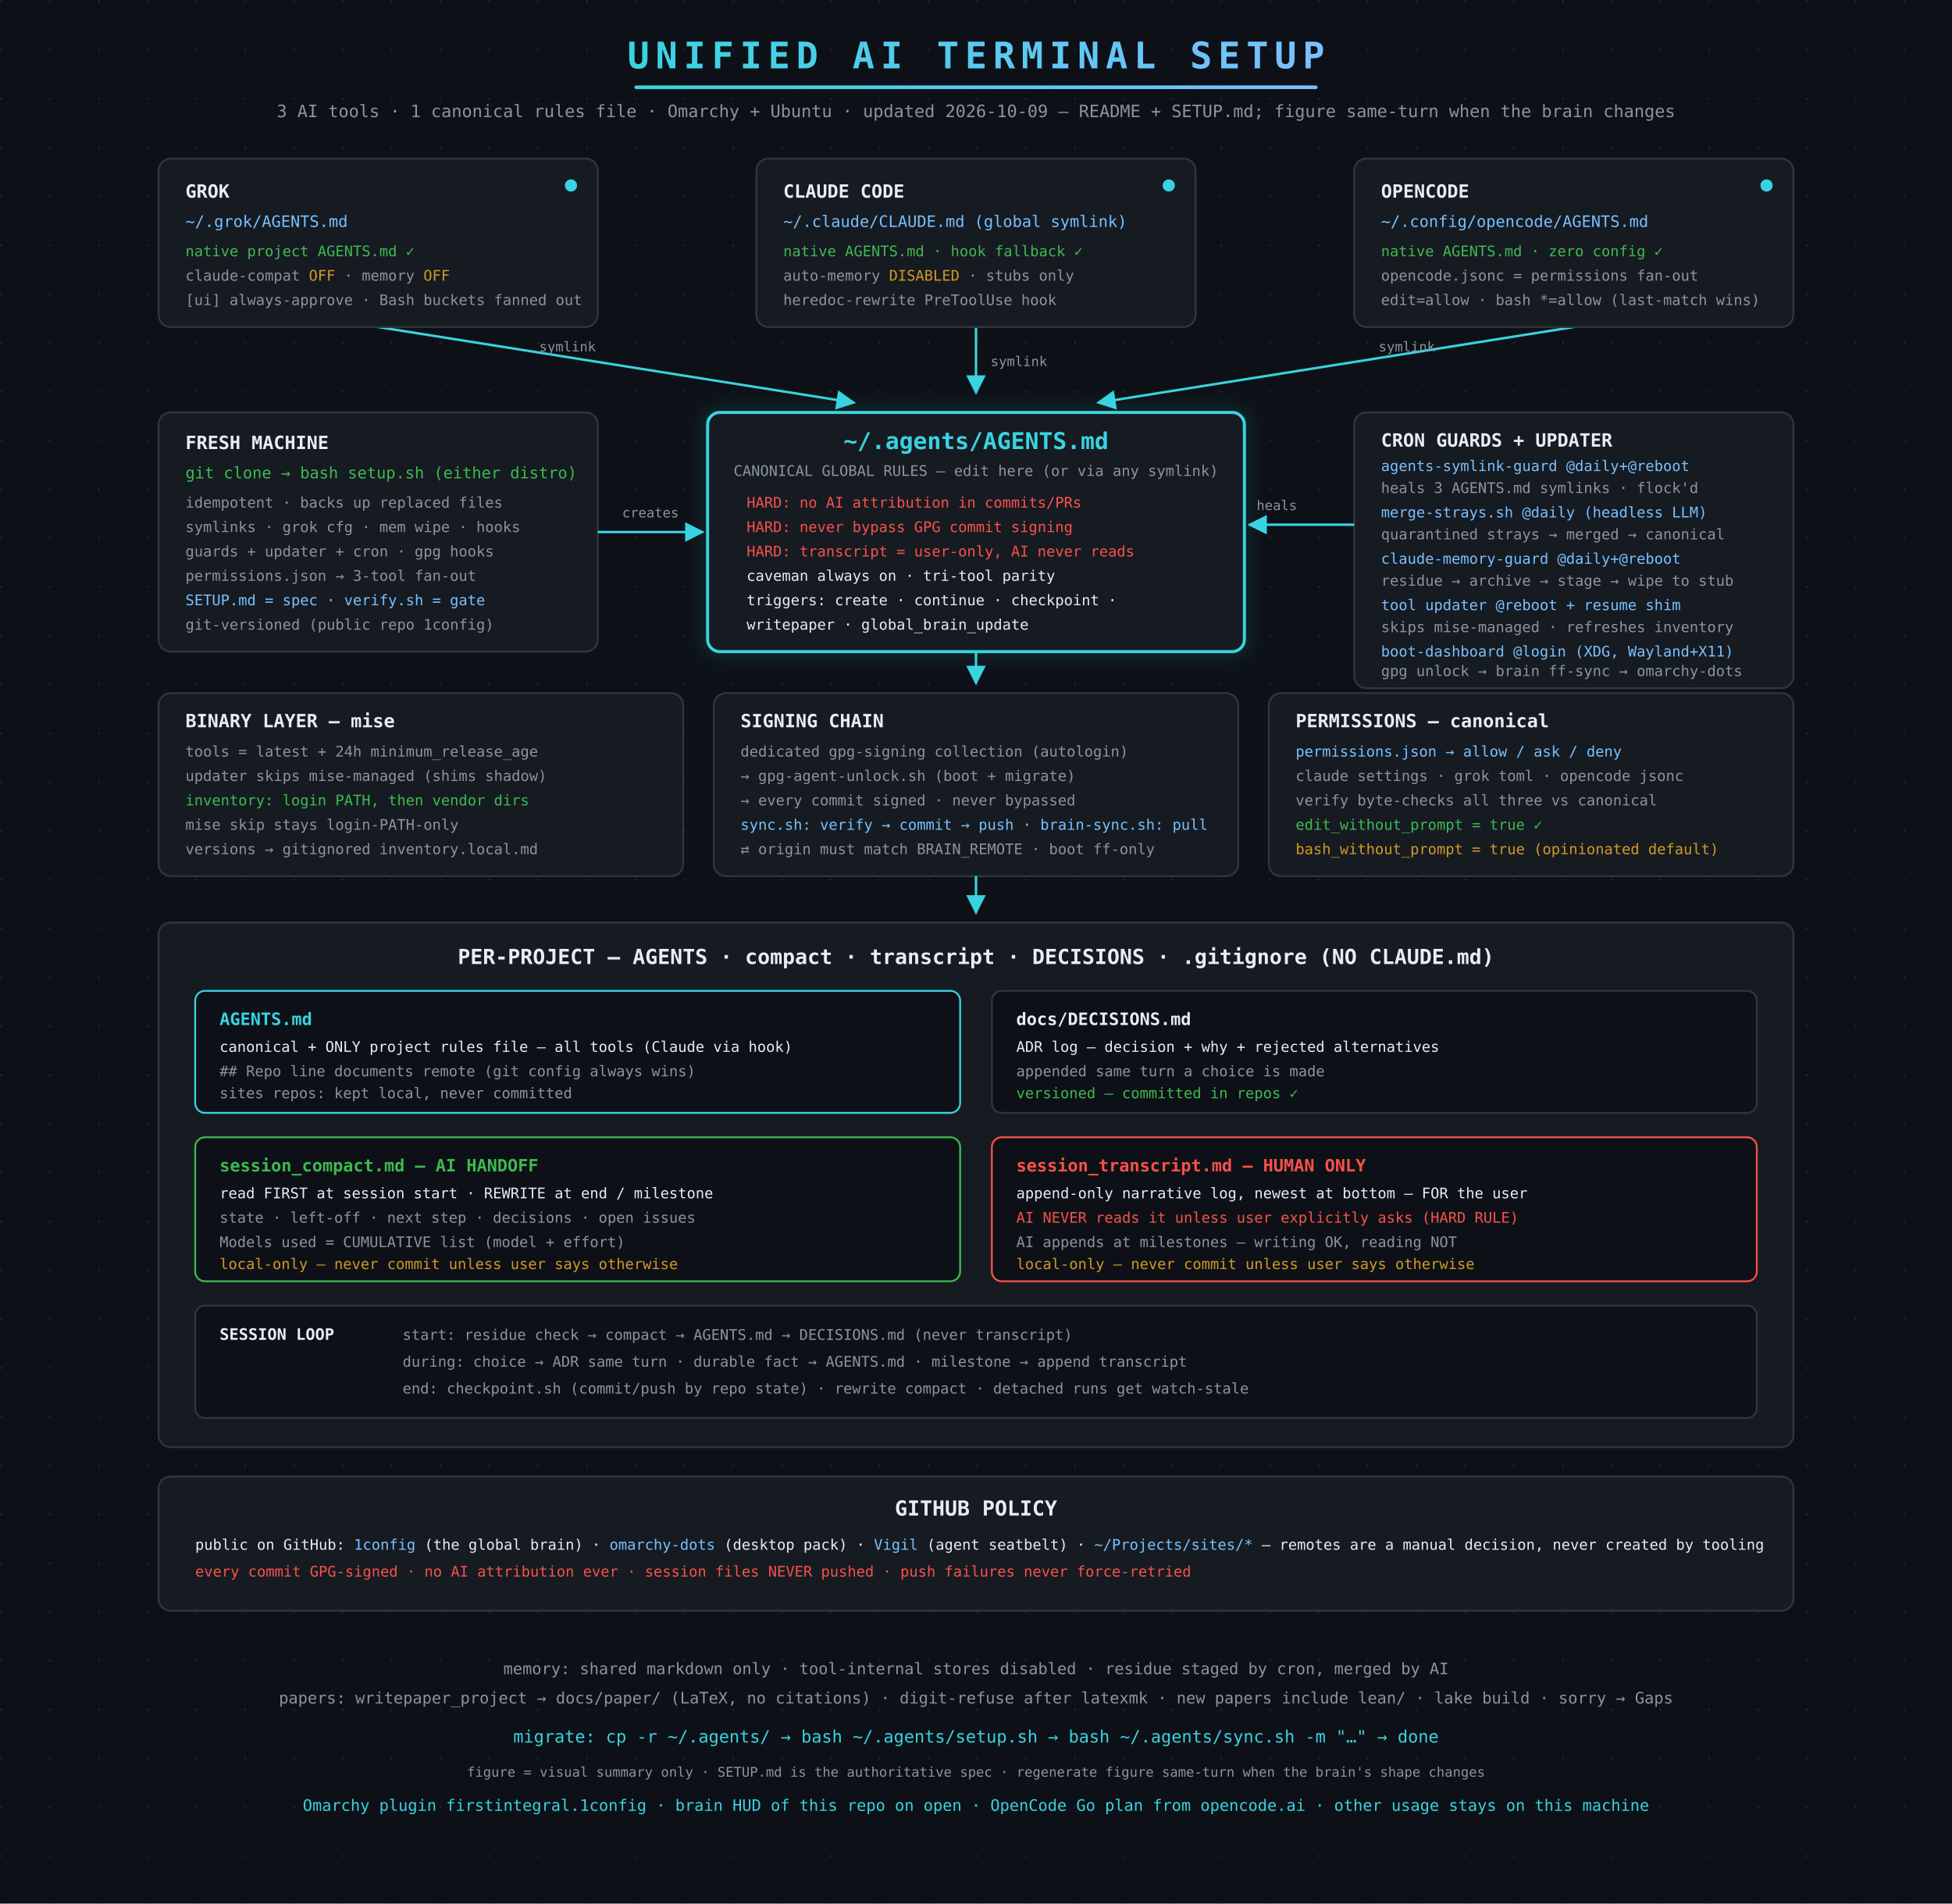
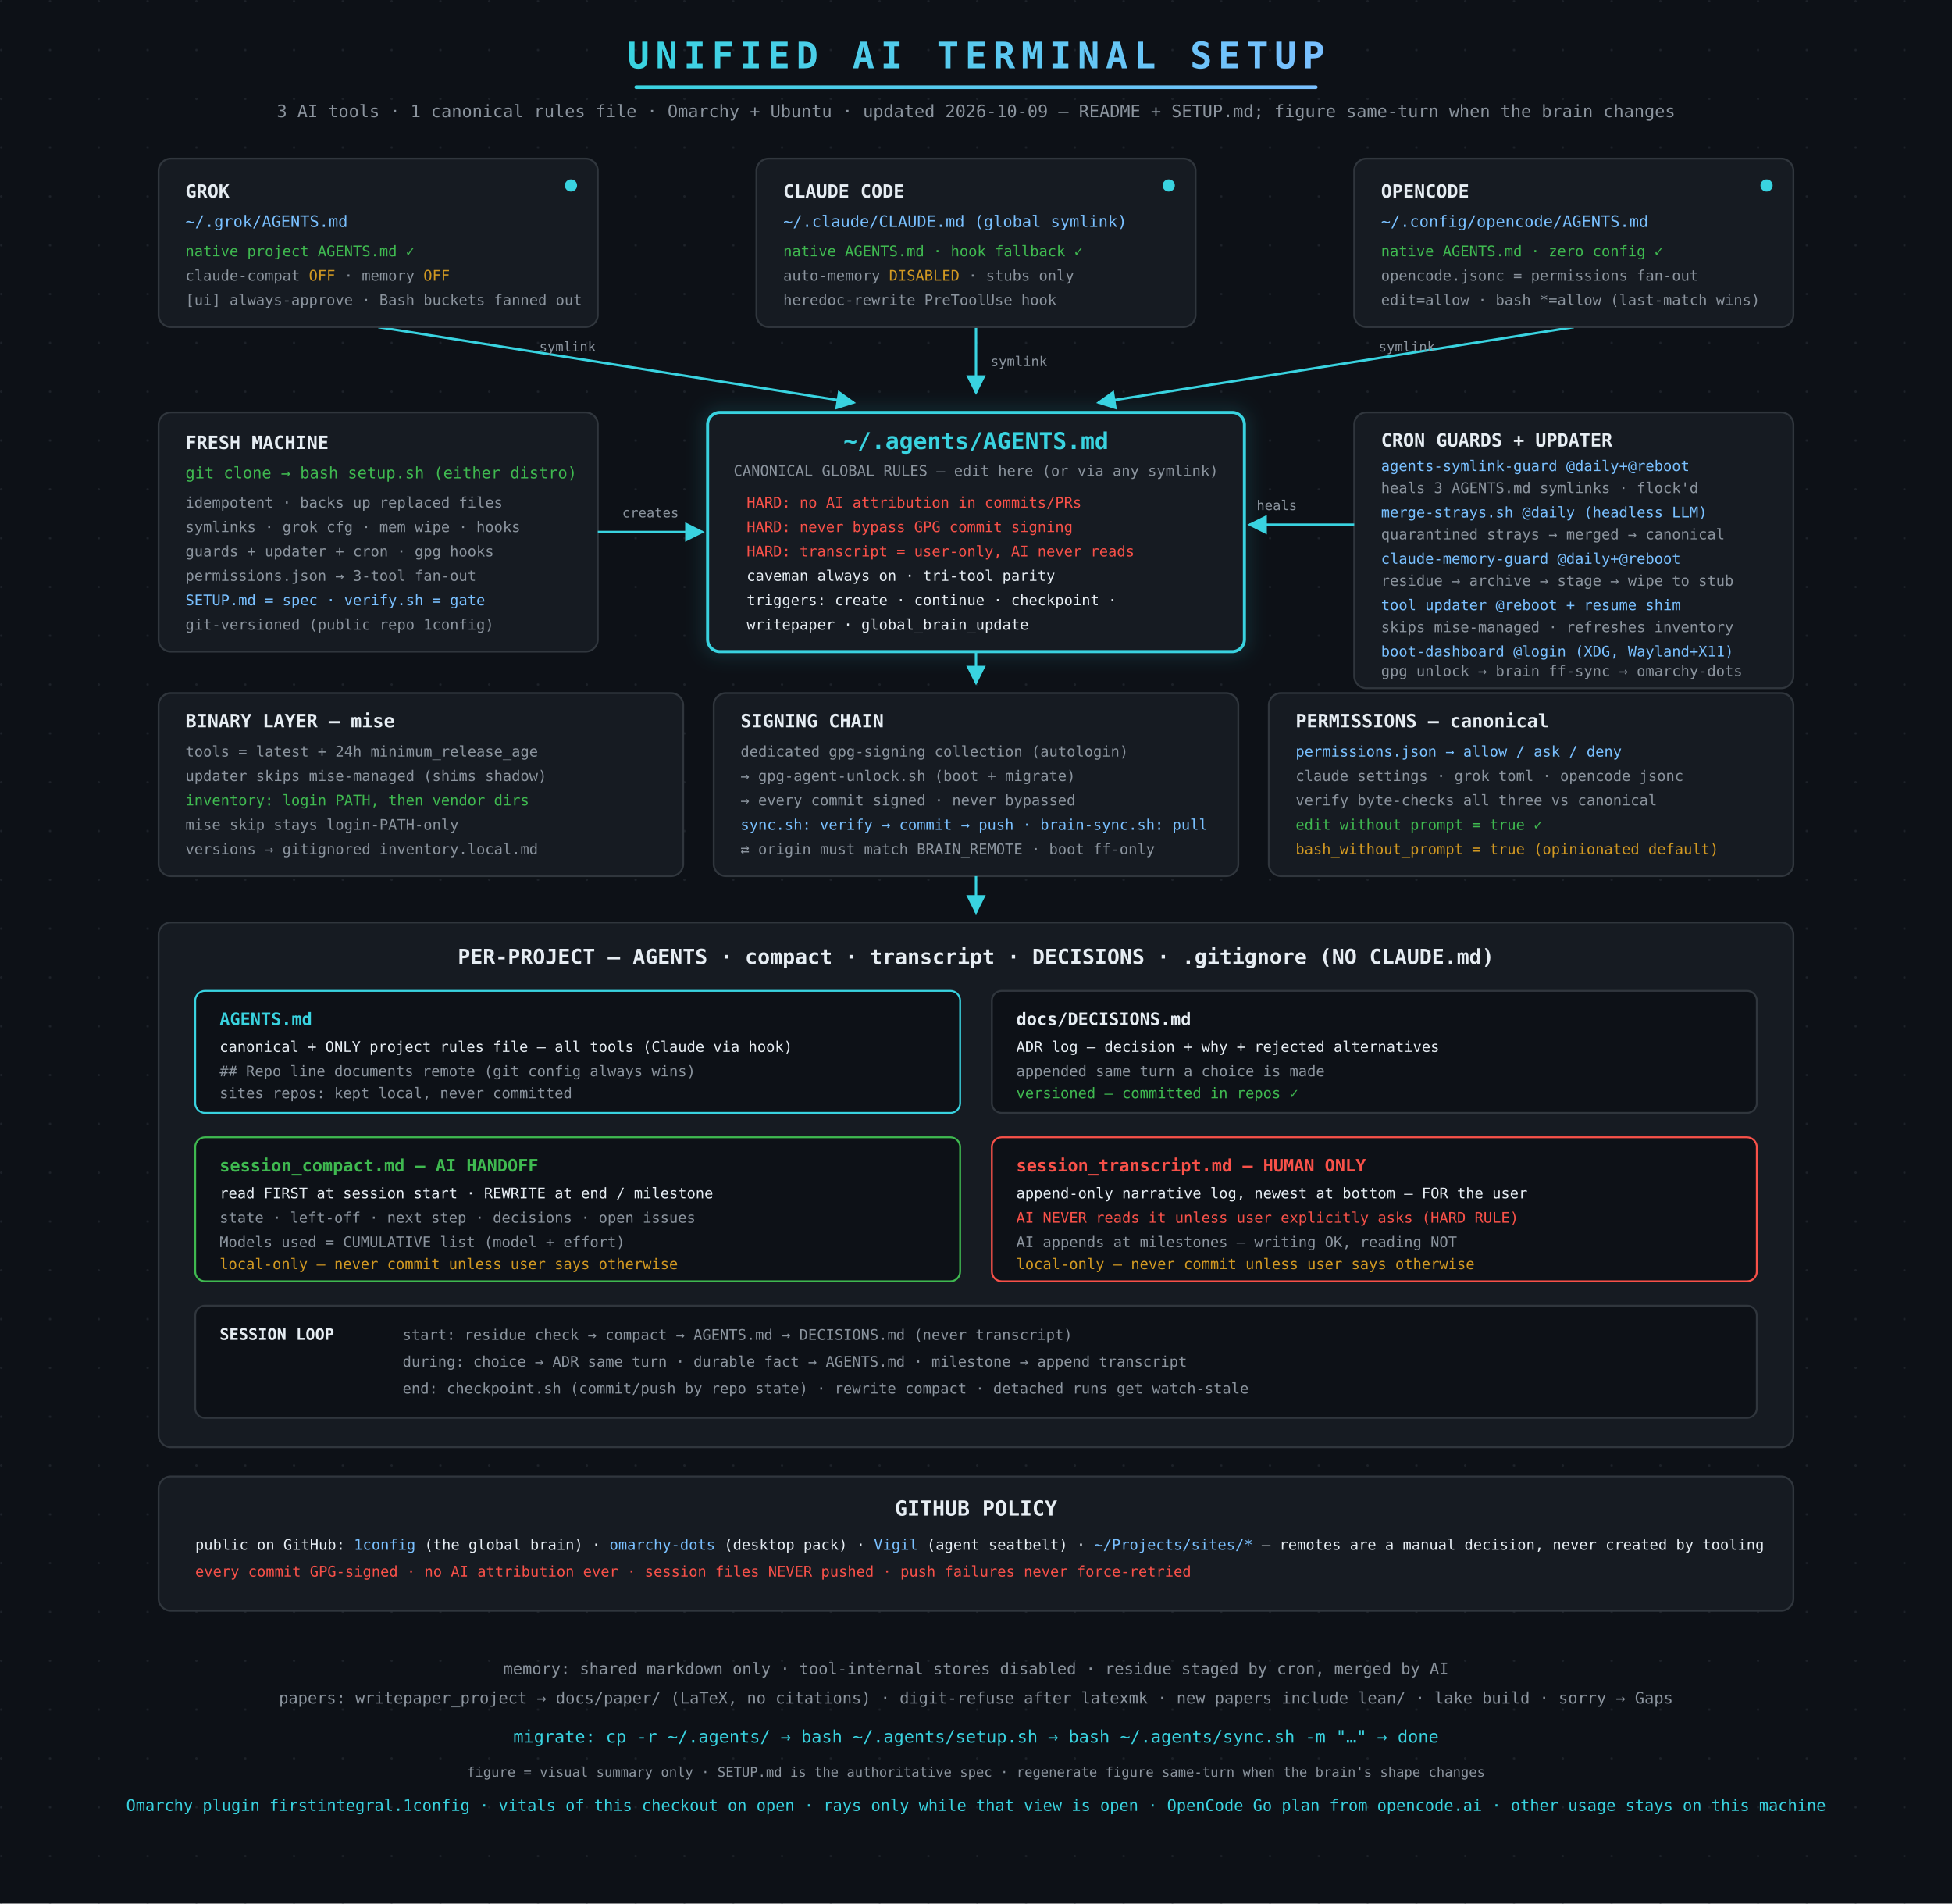
<svg xmlns="http://www.w3.org/2000/svg" width="1600" height="1560" viewBox="0 0 1600 1560" font-family="DejaVu Sans Mono, monospace">
  <defs>
    <pattern id="grid" width="40" height="40" patternUnits="userSpaceOnUse">
      <circle cx="1" cy="1" r="1" fill="#1c2128" />
    </pattern>
    <linearGradient id="acc" x1="0" y1="0" x2="1" y2="0">
      <stop offset="0" stop-color="#39d3e0" />
      <stop offset="1" stop-color="#79c0ff" />
    </linearGradient>
    <filter id="glow" x="-60%" y="-60%" width="220%" height="220%">
      <feGaussianBlur stdDeviation="7" />
    </filter>
    <marker id="arr" viewBox="0 0 10 10" refX="9" refY="5" markerWidth="8" markerHeight="8" orient="auto-start-reverse">
      <path d="M0,0 L10,5 L0,10 z" fill="#39d3e0" />
    </marker>
    <marker id="arrd" viewBox="0 0 10 10" refX="9" refY="5" markerWidth="7" markerHeight="7" orient="auto-start-reverse">
      <path d="M0,0 L10,5 L0,10 z" fill="#d29922" />
    </marker>
  </defs>
  <rect width="1600" height="1560" fill="#0d1117" />
  <rect width="1600" height="1560" fill="url(#grid)" />
  <text x="800" y="56" text-anchor="middle" font-size="30" font-weight="bold" fill="url(#acc)" letter-spacing="5">UNIFIED AI TERMINAL SETUP</text>
  <rect x="520" y="70" width="560" height="3" rx="1.5" fill="url(#acc)" />
  <text x="800" y="96" text-anchor="middle" font-size="14" fill="#8b949e">3 AI tools · 1 canonical rules file · Omarchy + Ubuntu · updated 2026-10-09 — README + SETUP.md; figure same-turn when the brain changes</text>
  <line x1="310" y1="268" x2="700" y2="330" stroke="#39d3e0" stroke-width="2" marker-end="url(#arr)" />
  <text x="442" y="288" font-size="11" fill="#8b949e">symlink</text>
  <line x1="800" y1="268" x2="800" y2="322" stroke="#39d3e0" stroke-width="2" marker-end="url(#arr)" />
  <text x="812" y="300" font-size="11" fill="#8b949e">symlink</text>
  <line x1="1290" y1="268" x2="900" y2="330" stroke="#39d3e0" stroke-width="2" marker-end="url(#arr)" />
  <text x="1130" y="288" font-size="11" fill="#8b949e">symlink</text>
  <rect x="130" y="130" width="360" height="138" rx="10" fill="#161b22" stroke="#30363d" stroke-width="1.5" />
  <circle cx="468" cy="152" r="5" fill="#39d3e0" />
  <text x="152" y="162" font-size="15" font-weight="bold" fill="#e6edf3">GROK</text>
  <text x="152" y="186" font-size="13" fill="#79c0ff">~/.grok/AGENTS.md</text>
  <text x="152" y="210" font-size="12" fill="#3fb950">native project AGENTS.md ✓</text>
  <text x="152" y="230" font-size="12" fill="#8b949e">claude-compat <tspan fill="#d29922">OFF</tspan> · memory <tspan fill="#d29922">OFF</tspan>
  </text>
  <text x="152" y="250" font-size="12" fill="#8b949e">[ui] always-approve · Bash buckets fanned out</text>
  <rect x="620" y="130" width="360" height="138" rx="10" fill="#161b22" stroke="#30363d" stroke-width="1.5" />
  <circle cx="958" cy="152" r="5" fill="#39d3e0" />
  <text x="642" y="162" font-size="15" font-weight="bold" fill="#e6edf3">CLAUDE CODE</text>
  <text x="642" y="186" font-size="13" fill="#79c0ff">~/.claude/CLAUDE.md (global symlink)</text>
  <text x="642" y="210" font-size="12" fill="#3fb950">native AGENTS.md · hook fallback ✓</text>
  <text x="642" y="230" font-size="12" fill="#8b949e">auto-memory <tspan fill="#d29922">DISABLED</tspan> · stubs only</text>
  <text x="642" y="250" font-size="12" fill="#8b949e">heredoc-rewrite PreToolUse hook</text>
  <rect x="1110" y="130" width="360" height="138" rx="10" fill="#161b22" stroke="#30363d" stroke-width="1.5" />
  <circle cx="1448" cy="152" r="5" fill="#39d3e0" />
  <text x="1132" y="162" font-size="15" font-weight="bold" fill="#e6edf3">OPENCODE</text>
  <text x="1132" y="186" font-size="13" fill="#79c0ff">~/.config/opencode/AGENTS.md</text>
  <text x="1132" y="210" font-size="12" fill="#3fb950">native AGENTS.md · zero config ✓</text>
  <text x="1132" y="230" font-size="12" fill="#8b949e">opencode.jsonc = permissions fan-out</text>
  <text x="1132" y="250" font-size="12" fill="#8b949e">edit=allow · bash *=allow (last-match wins)</text>
  <rect x="580" y="338" width="440" height="196" rx="10" fill="none" stroke="#39d3e0" stroke-width="2.5" opacity="0.55" filter="url(#glow)" />
  <rect x="580" y="338" width="440" height="196" rx="10" fill="#161b22" stroke="#39d3e0" stroke-width="2.5" />
  <text x="800" y="368" text-anchor="middle" font-size="19" font-weight="bold" fill="#39d3e0">~/.agents/AGENTS.md</text>
  <text x="800" y="390" text-anchor="middle" font-size="12" fill="#8b949e">CANONICAL GLOBAL RULES — edit here (or via any symlink)</text>
  <text x="612" y="416" font-size="12" fill="#f85149">HARD: no AI attribution in commits/PRs</text>
  <text x="612" y="436" font-size="12" fill="#f85149">HARD: never bypass GPG commit signing</text>
  <text x="612" y="456" font-size="12" fill="#f85149">HARD: transcript = user-only, AI never reads</text>
  <text x="612" y="476" font-size="12" fill="#e6edf3">caveman always on · tri-tool parity</text>
  <text x="612" y="496" font-size="12" fill="#e6edf3">triggers: create · continue · checkpoint ·</text>
  <text x="612" y="516" font-size="12" fill="#e6edf3">writepaper · global_brain_update</text>
  <rect x="1110" y="338" width="360" height="226" rx="10" fill="#161b22" stroke="#30363d" stroke-width="1.5" />
  <text x="1132" y="366" font-size="15" font-weight="bold" fill="#e6edf3">CRON GUARDS + UPDATER</text>
  <text x="1132" y="386" font-size="12" fill="#79c0ff">agents-symlink-guard @daily+@reboot</text>
  <text x="1132" y="404" font-size="12" fill="#8b949e">heals 3 AGENTS.md symlinks · flock'd</text>
  <text x="1132" y="424" font-size="12" fill="#79c0ff">merge-strays.sh @daily (headless LLM)</text>
  <text x="1132" y="442" font-size="12" fill="#8b949e">quarantined strays → merged → canonical</text>
  <text x="1132" y="462" font-size="12" fill="#79c0ff">claude-memory-guard @daily+@reboot</text>
  <text x="1132" y="480" font-size="12" fill="#8b949e">residue → archive → stage → wipe to stub</text>
  <text x="1132" y="500" font-size="12" fill="#79c0ff">tool updater @reboot + resume shim</text>
  <text x="1132" y="518" font-size="12" fill="#8b949e">skips mise-managed · refreshes inventory</text>
  <text x="1132" y="538" font-size="12" fill="#79c0ff">boot-dashboard @login (XDG, Wayland+X11)</text>
  <text x="1132" y="554" font-size="12" fill="#8b949e">gpg unlock → brain ff-sync → omarchy-dots</text>
  <line x1="1110" y1="430" x2="1024" y2="430" stroke="#39d3e0" stroke-width="2" marker-end="url(#arr)" />
  <text x="1030" y="418" font-size="11" fill="#8b949e">heals</text>
  <rect x="130" y="338" width="360" height="196" rx="10" fill="#161b22" stroke="#30363d" stroke-width="1.5" />
  <text x="152" y="368" font-size="15" font-weight="bold" fill="#e6edf3">FRESH MACHINE</text>
  <text x="152" y="392" font-size="13" fill="#3fb950">git clone → bash setup.sh (either distro)</text>
  <text x="152" y="416" font-size="12" fill="#8b949e">idempotent · backs up replaced files</text>
  <text x="152" y="436" font-size="12" fill="#8b949e">symlinks · grok cfg · mem wipe · hooks</text>
  <text x="152" y="456" font-size="12" fill="#8b949e">guards + updater + cron · gpg hooks</text>
  <text x="152" y="476" font-size="12" fill="#8b949e">permissions.json → 3-tool fan-out</text>
  <text x="152" y="496" font-size="12" fill="#79c0ff">SETUP.md = spec · verify.sh = gate</text>
  <text x="152" y="516" font-size="12" fill="#8b949e">git-versioned (public repo 1config)</text>
  <line x1="490" y1="436" x2="576" y2="436" stroke="#39d3e0" stroke-width="2" marker-end="url(#arr)" />
  <text x="510" y="424" font-size="11" fill="#8b949e">creates</text>
  <line x1="800" y1="534" x2="800" y2="560" stroke="#39d3e0" stroke-width="2" marker-end="url(#arr)" />
  <rect x="130" y="568" width="430" height="150" rx="10" fill="#161b22" stroke="#30363d" stroke-width="1.5" />
  <text x="152" y="596" font-size="15" font-weight="bold" fill="#e6edf3">BINARY LAYER — mise</text>
  <text x="152" y="620" font-size="12" fill="#8b949e">tools = latest + 24h minimum_release_age</text>
  <text x="152" y="640" font-size="12" fill="#8b949e">updater skips mise-managed (shims shadow)</text>
  <text x="152" y="660" font-size="12" fill="#3fb950">inventory: login PATH, then vendor dirs</text>
  <text x="152" y="680" font-size="12" fill="#8b949e">mise skip stays login-PATH-only</text>
  <text x="152" y="700" font-size="12" fill="#8b949e">versions → gitignored inventory.local.md</text>
  <rect x="585" y="568" width="430" height="150" rx="10" fill="#161b22" stroke="#30363d" stroke-width="1.5" />
  <text x="607" y="596" font-size="15" font-weight="bold" fill="#e6edf3">SIGNING CHAIN</text>
  <text x="607" y="620" font-size="12" fill="#8b949e">dedicated gpg-signing collection (autologin)</text>
  <text x="607" y="640" font-size="12" fill="#8b949e">→ gpg-agent-unlock.sh (boot + migrate)</text>
  <text x="607" y="660" font-size="12" fill="#8b949e">→ every commit signed · never bypassed</text>
  <text x="607" y="680" font-size="12" fill="#79c0ff">sync.sh: verify → commit → push · brain-sync.sh: pull</text>
  <text x="607" y="700" font-size="12" fill="#8b949e">⇄ origin must match BRAIN_REMOTE · boot ff-only</text>
  <rect x="1040" y="568" width="430" height="150" rx="10" fill="#161b22" stroke="#30363d" stroke-width="1.5" />
  <text x="1062" y="596" font-size="15" font-weight="bold" fill="#e6edf3">PERMISSIONS — canonical</text>
  <text x="1062" y="620" font-size="12" fill="#79c0ff">permissions.json → allow / ask / deny</text>
  <text x="1062" y="640" font-size="12" fill="#8b949e">claude settings · grok toml · opencode jsonc</text>
  <text x="1062" y="660" font-size="12" fill="#8b949e">verify byte-checks all three vs canonical</text>
  <text x="1062" y="680" font-size="12" fill="#3fb950">edit_without_prompt = true ✓</text>
  <text x="1062" y="700" font-size="12" fill="#d29922">bash_without_prompt = true (opinionated default)</text>
  <line x1="800" y1="718" x2="800" y2="748" stroke="#39d3e0" stroke-width="2" marker-end="url(#arr)" />
  <rect x="130" y="756" width="1340" height="430" rx="10" fill="#161b22" stroke="#30363d" stroke-width="1.5" />
  <text x="800" y="790" text-anchor="middle" font-size="17" font-weight="bold" fill="#e6edf3">PER-PROJECT — AGENTS · compact · transcript · DECISIONS · .gitignore (NO CLAUDE.md)</text>
  <rect x="160" y="812" width="627" height="100" rx="8" fill="#0d1117" stroke="#39d3e0" stroke-width="1.5" />
  <text x="180" y="840" font-size="14" font-weight="bold" fill="#39d3e0">AGENTS.md</text>
  <text x="180" y="862" font-size="12" fill="#e6edf3">canonical + ONLY project rules file — all tools (Claude via hook)</text>
  <text x="180" y="882" font-size="12" fill="#8b949e">## Repo line documents remote (git config always wins)</text>
  <text x="180" y="900" font-size="12" fill="#8b949e">sites repos: kept local, never committed</text>
  <rect x="813" y="812" width="627" height="100" rx="8" fill="#0d1117" stroke="#30363d" stroke-width="1.5" />
  <text x="833" y="840" font-size="14" font-weight="bold" fill="#e6edf3">docs/DECISIONS.md</text>
  <text x="833" y="862" font-size="12" fill="#e6edf3">ADR log — decision + why + rejected alternatives</text>
  <text x="833" y="882" font-size="12" fill="#8b949e">appended same turn a choice is made</text>
  <text x="833" y="900" font-size="12" fill="#3fb950">versioned — committed in repos ✓</text>
  <rect x="160" y="932" width="627" height="118" rx="8" fill="#0d1117" stroke="#3fb950" stroke-width="1.5" />
  <text x="180" y="960" font-size="14" font-weight="bold" fill="#3fb950">session_compact.md — AI HANDOFF</text>
  <text x="180" y="982" font-size="12" fill="#e6edf3">read FIRST at session start · REWRITE at end / milestone</text>
  <text x="180" y="1002" font-size="12" fill="#8b949e">state · left-off · next step · decisions · open issues</text>
  <text x="180" y="1022" font-size="12" fill="#8b949e">Models used = CUMULATIVE list (model + effort)</text>
  <text x="180" y="1040" font-size="12" fill="#d29922">local-only — never commit unless user says otherwise</text>
  <rect x="813" y="932" width="627" height="118" rx="8" fill="#0d1117" stroke="#f85149" stroke-width="1.5" />
  <text x="833" y="960" font-size="14" font-weight="bold" fill="#f85149">session_transcript.md — HUMAN ONLY</text>
  <text x="833" y="982" font-size="12" fill="#e6edf3">append-only narrative log, newest at bottom — FOR the user</text>
  <text x="833" y="1002" font-size="12" fill="#f85149">AI NEVER reads it unless user explicitly asks (HARD RULE)</text>
  <text x="833" y="1022" font-size="12" fill="#8b949e">AI appends at milestones — writing OK, reading NOT</text>
  <text x="833" y="1040" font-size="12" fill="#d29922">local-only — never commit unless user says otherwise</text>
  <rect x="160" y="1070" width="1280" height="92" rx="8" fill="#0d1117" stroke="#30363d" stroke-width="1.5" />
  <text x="180" y="1098" font-size="13" font-weight="bold" fill="#e6edf3">SESSION LOOP</text>
  <text x="330" y="1098" font-size="12" fill="#8b949e">start: residue check → compact → AGENTS.md → DECISIONS.md (never transcript)</text>
  <text x="330" y="1120" font-size="12" fill="#8b949e">during: choice → ADR same turn · durable fact → AGENTS.md · milestone → append transcript</text>
  <text x="330" y="1142" font-size="12" fill="#8b949e">end: checkpoint.sh (commit/push by repo state) · rewrite compact · detached runs get watch-stale</text>
  <rect x="130" y="1210" width="1340" height="110" rx="10" fill="#161b22" stroke="#30363d" stroke-width="1.5" />
  <text x="800" y="1242" text-anchor="middle" font-size="17" font-weight="bold" fill="#e6edf3">GITHUB POLICY</text>
  <text x="160" y="1270" font-size="12" fill="#e6edf3">public on GitHub: <tspan fill="#79c0ff">1config</tspan> (the global brain) · <tspan fill="#79c0ff">omarchy-dots</tspan> (desktop pack) · <tspan fill="#79c0ff">Vigil</tspan> (agent seatbelt) · <tspan fill="#79c0ff">~/Projects/sites/*</tspan> — remotes are a manual decision, never created by tooling</text>
  <text x="160" y="1292" font-size="12" fill="#f85149">every commit GPG-signed · no AI attribution ever · session files NEVER pushed · push failures never force-retried</text>
  <text x="800" y="1372" text-anchor="middle" font-size="13" fill="#8b949e">memory: shared markdown only · tool-internal stores disabled · residue staged by cron, merged by AI</text>
  <text x="800" y="1396" text-anchor="middle" font-size="13" fill="#8b949e">papers: writepaper_project → docs/paper/ (LaTeX, no citations) · digit-refuse after latexmk · new papers include lean/ · lake build · sorry → Gaps</text>
  <text x="800" y="1428" text-anchor="middle" font-size="14" fill="#39d3e0">migrate: cp -r ~/.agents/ → bash ~/.agents/setup.sh → bash ~/.agents/sync.sh -m "…" → done</text>
  <text x="800" y="1456" text-anchor="middle" font-size="11" fill="#8b949e">figure = visual summary only · SETUP.md is the authoritative spec · regenerate figure same-turn when the brain's shape changes</text>
-   <text x="800" y="1484" text-anchor="middle" font-size="13" fill="#39d3e0">Omarchy plugin firstintegral.1config · brain HUD of this repo on open · OpenCode Go plan from opencode.ai · other usage stays on this machine</text>
+   <text x="800" y="1484" text-anchor="middle" font-size="13" fill="#39d3e0">Omarchy plugin firstintegral.1config · vitals of this checkout on open · rays only while that view is open · OpenCode Go plan from opencode.ai · other usage stays on this machine</text>
</svg>
